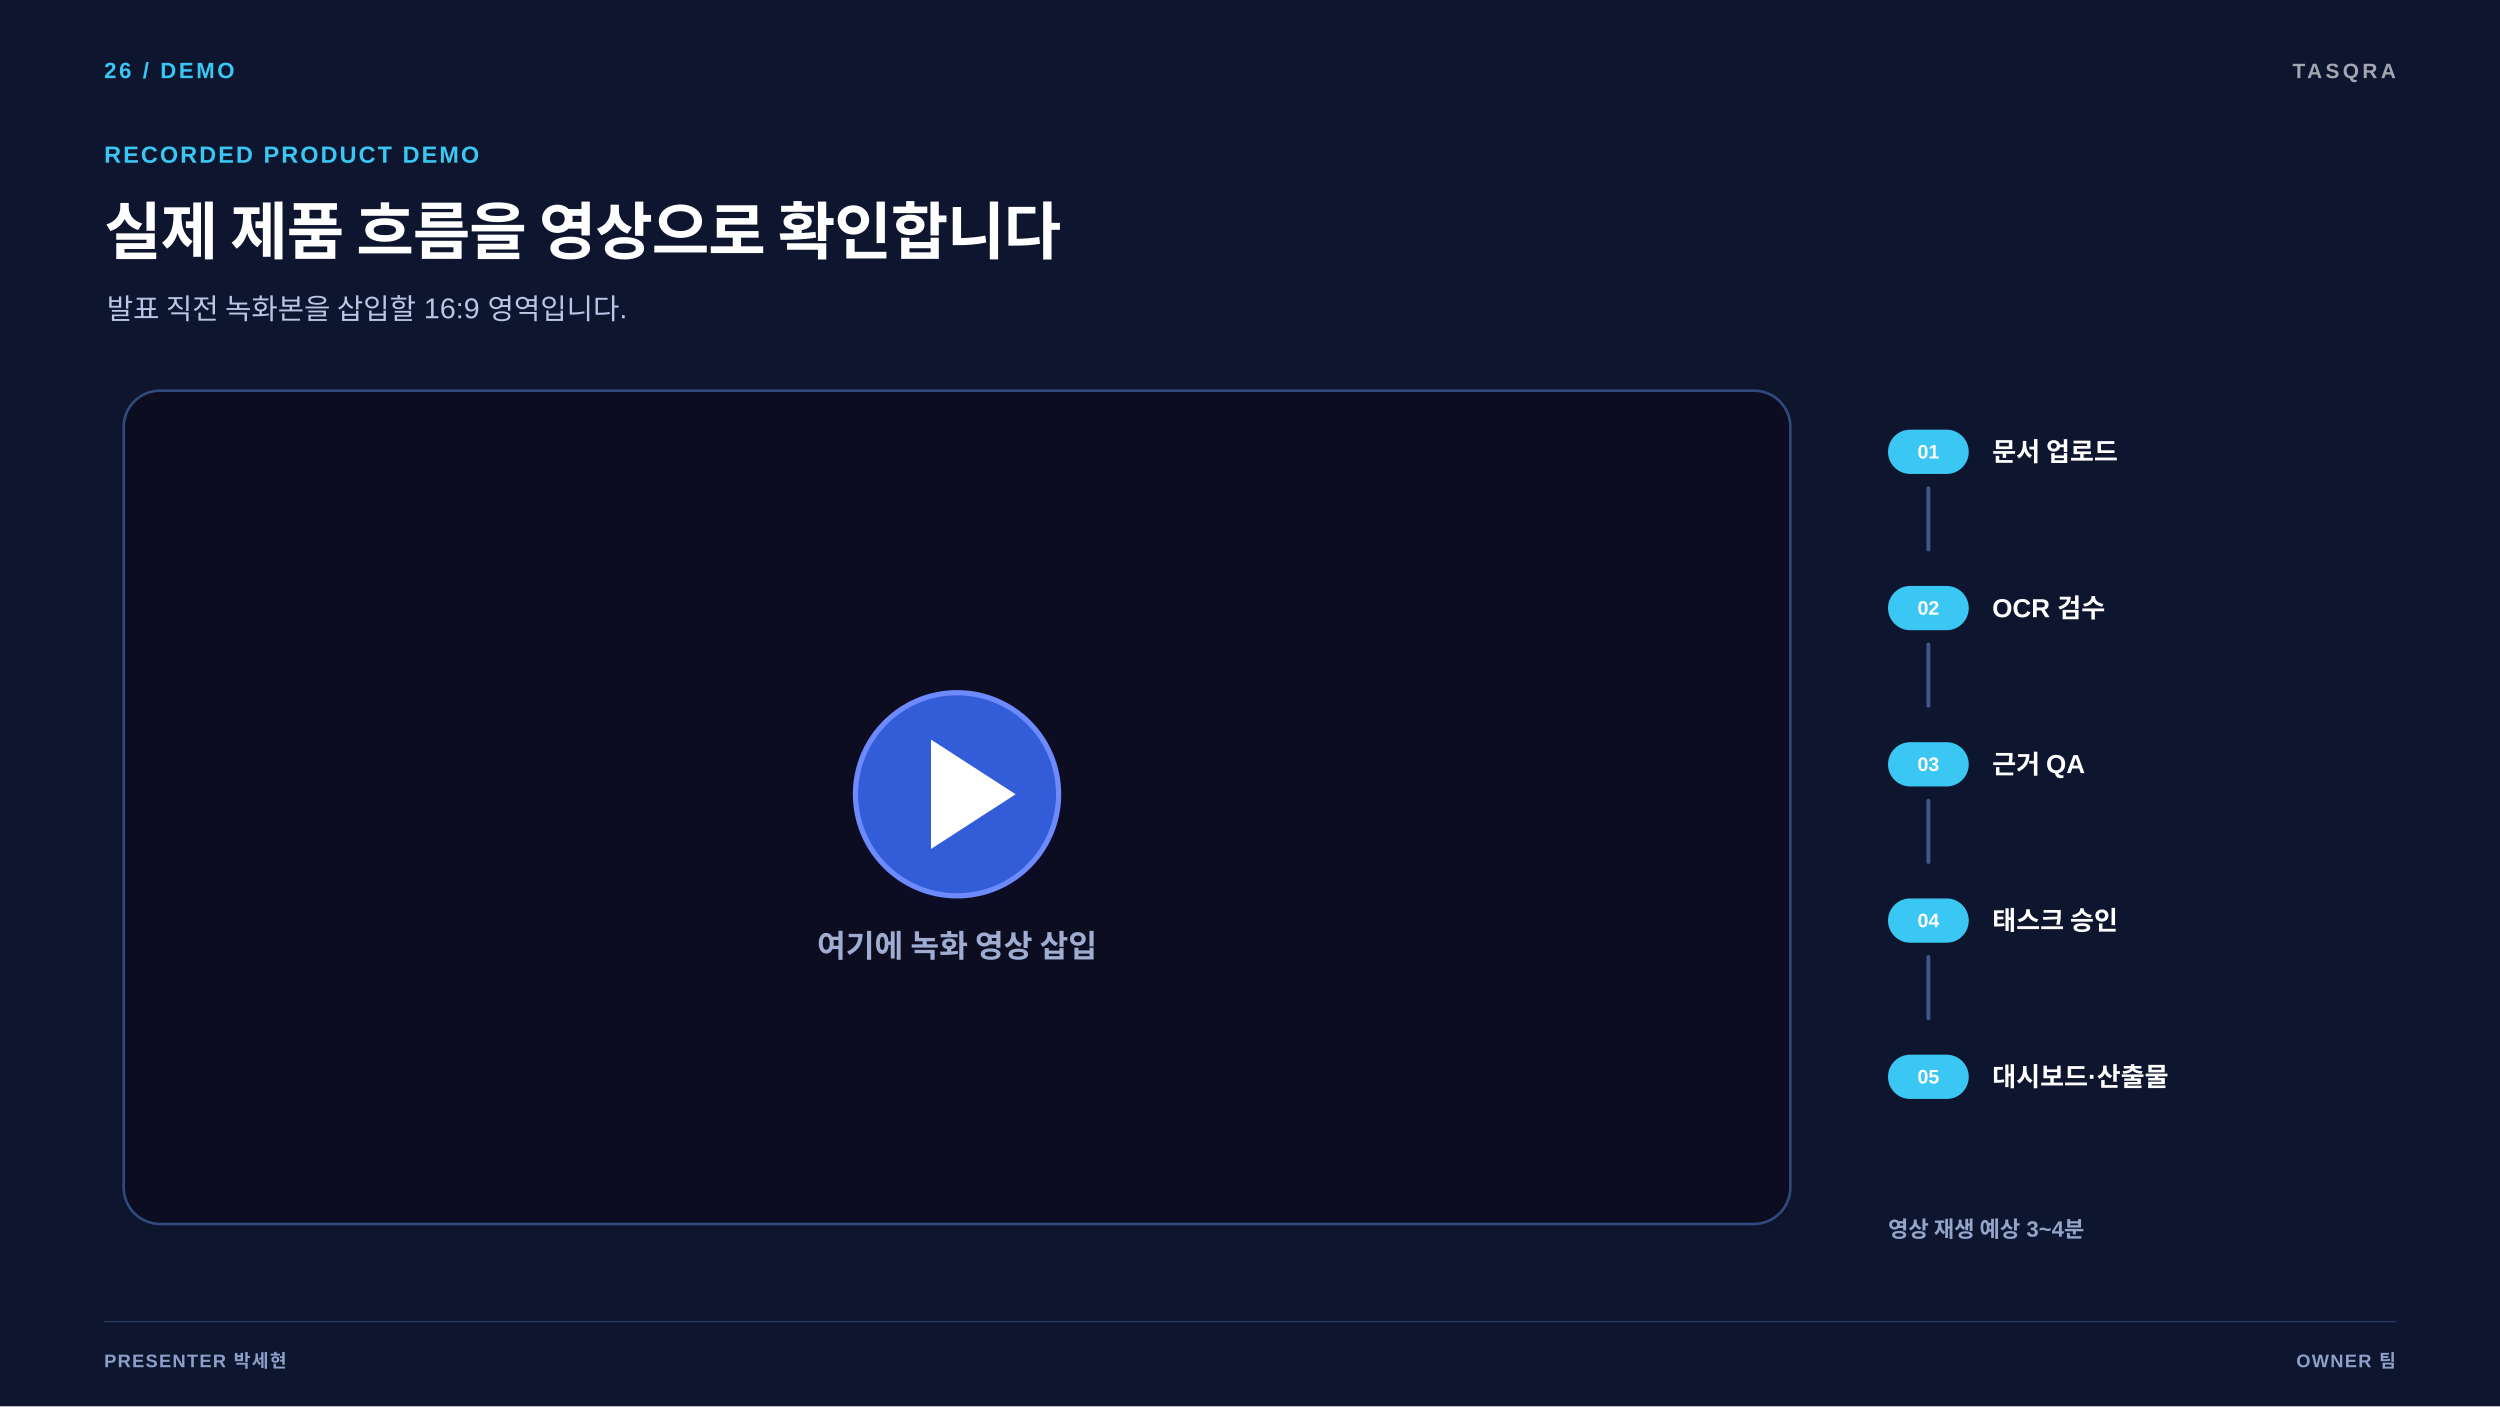
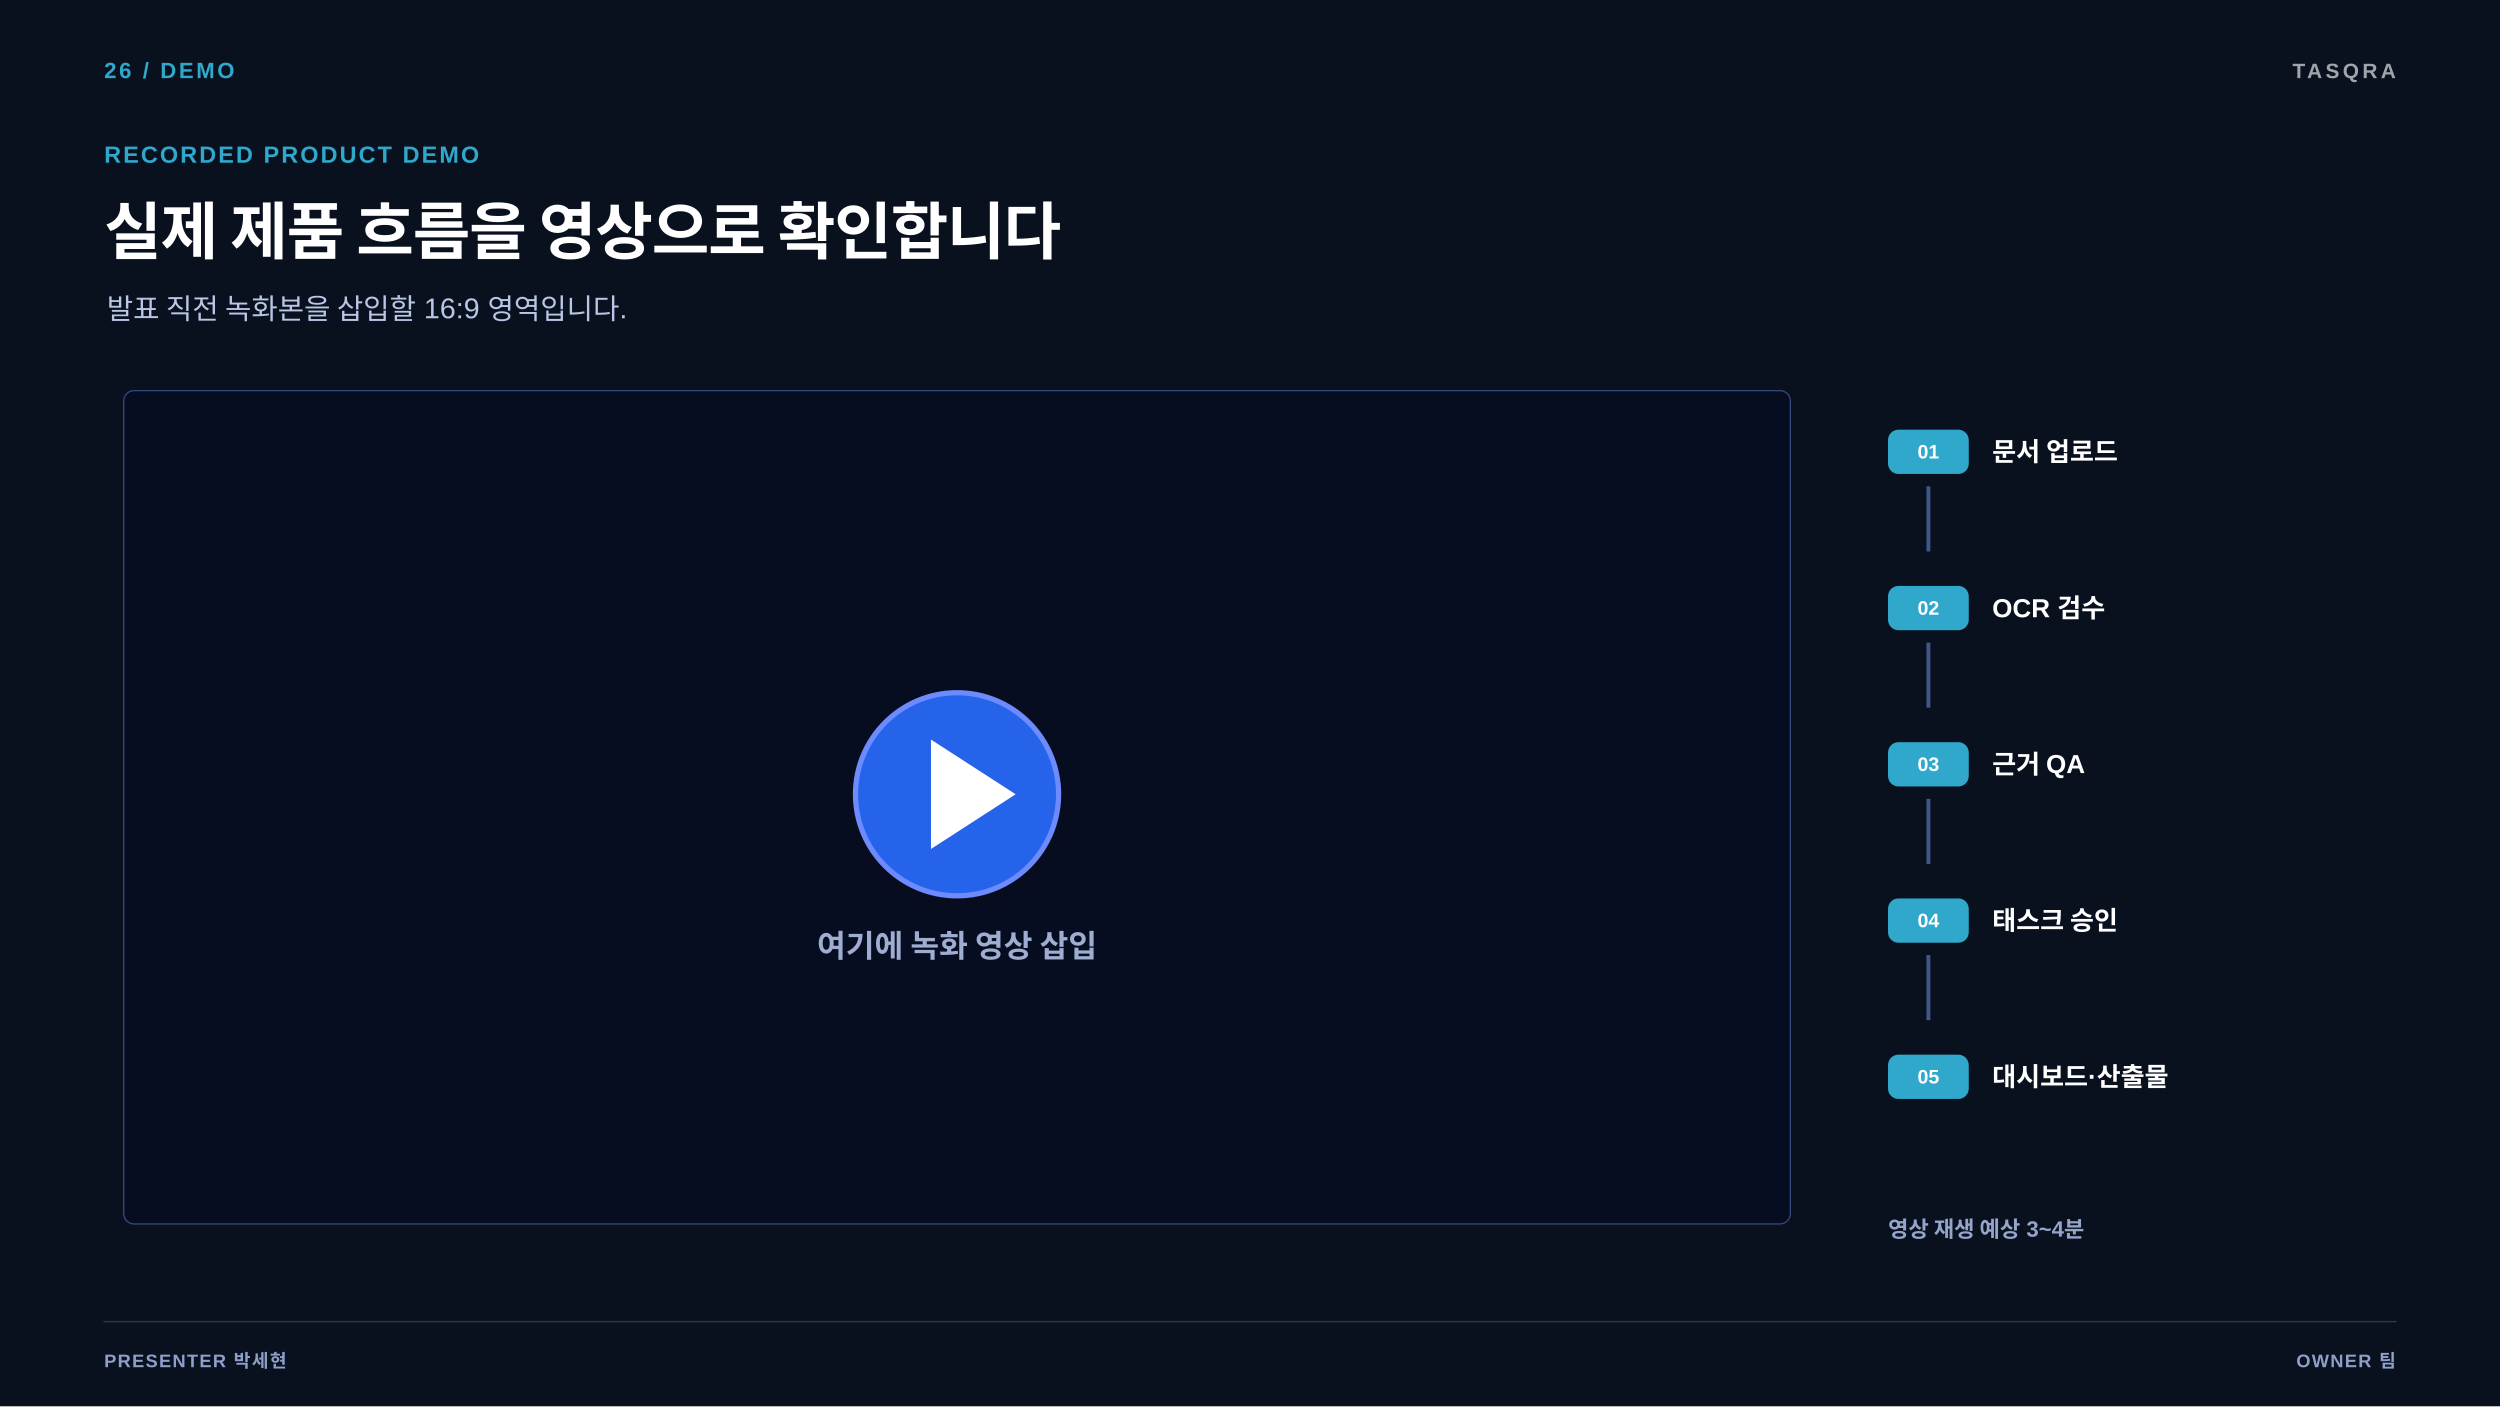
<svg xmlns="http://www.w3.org/2000/svg" width="1920" height="1080" viewBox="0 0 1920 1080">
  <defs>
    <style>@font-face{font-family:NotoKR;src:url("../../포트폴리오/NotoSansKR.ttf") format("truetype");} text{font-family:NotoKR,Arial,sans-serif;}</style>
    <filter id="shadow" x="-20%" y="-20%" width="140%" height="140%">
-       <feDropShadow dx="0" dy="12" stdDeviation="16" flood-color="#0E162F" flood-opacity="0.11" />
+       <feDropShadow dx="0" dy="4" stdDeviation="8" flood-color="#09111F" flood-opacity="0.06" />
    </filter>
    <filter id="softShadow" x="-20%" y="-20%" width="140%" height="140%">
-       <feDropShadow dx="0" dy="7" stdDeviation="10" flood-color="#0E162F" flood-opacity="0.08" />
+       <feDropShadow dx="0" dy="2" stdDeviation="5" flood-color="#09111F" flood-opacity="0.05" />
    </filter>
  </defs>
-   <rect x="0" y="0" width="1920" height="1080" rx="0" fill="#0E162F" stroke="none" stroke-width="0" opacity="1" />
-   <text x="80" y="60" font-family="NotoKR, Arial, sans-serif" font-size="17" font-weight="800" font-style="normal" fill="#3BC7F4" text-anchor="start" letter-spacing="2" opacity="1">26  /  DEMO</text>
+   <rect x="0" y="0" width="1920" height="1080" rx="0" fill="#09111F" stroke="none" stroke-width="0" opacity="1" />
+   <text x="80" y="60" font-family="NotoKR, Arial, sans-serif" font-size="17" font-weight="800" font-style="normal" fill="#2FA8CC" text-anchor="start" letter-spacing="2" opacity="1">26  /  DEMO</text>
  <text x="1840" y="60" font-family="NotoKR, Arial, sans-serif" font-size="16" font-weight="800" font-style="normal" fill="#FFFFFF" text-anchor="end" letter-spacing="2.6" opacity="0.62">TASQRA</text>
-   <line x1="80" y1="1015" x2="1840" y2="1015" stroke="#29385F" stroke-width="1" stroke-linecap="round" opacity="1" />
+   <line x1="80" y1="1015" x2="1840" y2="1015" stroke="#29385F" stroke-width="1" stroke-linecap="square" opacity="1" />
  <text x="80" y="1050" font-family="NotoKR, Arial, sans-serif" font-size="14" font-weight="700" font-style="normal" fill="#8EA0CA" text-anchor="start" letter-spacing="1" opacity="1">PRESENTER  박세현</text>
  <text x="1840" y="1050" font-family="NotoKR, Arial, sans-serif" font-size="14" font-weight="700" font-style="normal" fill="#8EA0CA" text-anchor="end" letter-spacing="1" opacity="1">OWNER  팀</text>
-   <text x="80" y="125" font-family="NotoKR, Arial, sans-serif" font-size="18" font-weight="800" font-style="normal" fill="#3BC7F4" text-anchor="start" letter-spacing="1.6" opacity="1">RECORDED PRODUCT DEMO</text>
+   <text x="80" y="125" font-family="NotoKR, Arial, sans-serif" font-size="18" font-weight="800" font-style="normal" fill="#2FA8CC" text-anchor="start" letter-spacing="1.6" opacity="1">RECORDED PRODUCT DEMO</text>
  <text x="80" y="195" font-family="NotoKR, Arial, sans-serif" font-size="48" font-weight="800" font-style="normal" fill="#FFFFFF" text-anchor="start" letter-spacing="-0.8" opacity="1">실제 제품 흐름을 영상으로 확인합니다</text>
  <text x="82" y="245" font-family="NotoKR, Arial, sans-serif" font-size="22" font-weight="500" font-style="normal" fill="#B9C6E5" text-anchor="start" letter-spacing="0" opacity="1">발표 직전 녹화본을 삽입할 16:9 영역입니다.</text>
-   <rect x="95" y="300" width="1280" height="640" rx="28" fill="#070D20" stroke="#334A7D" stroke-width="2" opacity="1" filter="url(#softShadow)" />
-   <circle cx="735" cy="610" r="78" fill="#315BD8" stroke="#6D8BFF" stroke-width="4" opacity="1" filter="url(#shadow)" />
+   <rect x="95" y="300" width="1280" height="640" rx="8" fill="#070D20" stroke="#334A7D" stroke-width="1" opacity="1" />
+   <circle cx="735" cy="610" r="78" fill="#2563EB" stroke="#6D8BFF" stroke-width="4" opacity="1" filter="url(#shadow)" />
  <path d="M 715 568 L 715 652 L 780 610 Z" fill="#FFFFFF" />
  <text x="735" y="735" font-family="NotoKR, Arial, sans-serif" font-size="24" font-weight="700" font-style="normal" fill="#9EADD0" text-anchor="middle" letter-spacing="0" opacity="1">여기에 녹화 영상 삽입</text>
-   <rect x="1450" y="330" width="62" height="34" rx="17.0" fill="#3BC7F4" stroke="none" stroke-width="0" opacity="1" />
+   <rect x="1450" y="330" width="62" height="34" rx="8" fill="#2FA8CC" stroke="none" stroke-width="0" opacity="1" />
  <text x="1481.0" y="352.1" font-family="NotoKR, Arial, sans-serif" font-size="15" font-weight="700" font-style="normal" fill="#FFFFFF" text-anchor="middle" letter-spacing="0" opacity="1">01</text>
  <text x="1530" y="354" font-family="NotoKR, Arial, sans-serif" font-size="20" font-weight="700" font-style="normal" fill="#FFFFFF" text-anchor="start" letter-spacing="0" opacity="1">문서 업로드</text>
-   <line x1="1481" y1="375" x2="1481" y2="422" stroke="#405787" stroke-width="3" stroke-linecap="round" opacity="1" />
-   <rect x="1450" y="450" width="62" height="34" rx="17.0" fill="#3BC7F4" stroke="none" stroke-width="0" opacity="1" />
+   <line x1="1481" y1="375" x2="1481" y2="422" stroke="#405787" stroke-width="3" stroke-linecap="square" opacity="1" />
+   <rect x="1450" y="450" width="62" height="34" rx="8" fill="#2FA8CC" stroke="none" stroke-width="0" opacity="1" />
  <text x="1481.0" y="472.1" font-family="NotoKR, Arial, sans-serif" font-size="15" font-weight="700" font-style="normal" fill="#FFFFFF" text-anchor="middle" letter-spacing="0" opacity="1">02</text>
  <text x="1530" y="474" font-family="NotoKR, Arial, sans-serif" font-size="20" font-weight="700" font-style="normal" fill="#FFFFFF" text-anchor="start" letter-spacing="0" opacity="1">OCR 검수</text>
-   <line x1="1481" y1="495" x2="1481" y2="542" stroke="#405787" stroke-width="3" stroke-linecap="round" opacity="1" />
-   <rect x="1450" y="570" width="62" height="34" rx="17.0" fill="#3BC7F4" stroke="none" stroke-width="0" opacity="1" />
+   <line x1="1481" y1="495" x2="1481" y2="542" stroke="#405787" stroke-width="3" stroke-linecap="square" opacity="1" />
+   <rect x="1450" y="570" width="62" height="34" rx="8" fill="#2FA8CC" stroke="none" stroke-width="0" opacity="1" />
  <text x="1481.0" y="592.1" font-family="NotoKR, Arial, sans-serif" font-size="15" font-weight="700" font-style="normal" fill="#FFFFFF" text-anchor="middle" letter-spacing="0" opacity="1">03</text>
  <text x="1530" y="594" font-family="NotoKR, Arial, sans-serif" font-size="20" font-weight="700" font-style="normal" fill="#FFFFFF" text-anchor="start" letter-spacing="0" opacity="1">근거 QA</text>
-   <line x1="1481" y1="615" x2="1481" y2="662" stroke="#405787" stroke-width="3" stroke-linecap="round" opacity="1" />
-   <rect x="1450" y="690" width="62" height="34" rx="17.0" fill="#3BC7F4" stroke="none" stroke-width="0" opacity="1" />
+   <line x1="1481" y1="615" x2="1481" y2="662" stroke="#405787" stroke-width="3" stroke-linecap="square" opacity="1" />
+   <rect x="1450" y="690" width="62" height="34" rx="8" fill="#2FA8CC" stroke="none" stroke-width="0" opacity="1" />
  <text x="1481.0" y="712.1" font-family="NotoKR, Arial, sans-serif" font-size="15" font-weight="700" font-style="normal" fill="#FFFFFF" text-anchor="middle" letter-spacing="0" opacity="1">04</text>
  <text x="1530" y="714" font-family="NotoKR, Arial, sans-serif" font-size="20" font-weight="700" font-style="normal" fill="#FFFFFF" text-anchor="start" letter-spacing="0" opacity="1">태스크 승인</text>
-   <line x1="1481" y1="735" x2="1481" y2="782" stroke="#405787" stroke-width="3" stroke-linecap="round" opacity="1" />
-   <rect x="1450" y="810" width="62" height="34" rx="17.0" fill="#3BC7F4" stroke="none" stroke-width="0" opacity="1" />
+   <line x1="1481" y1="735" x2="1481" y2="782" stroke="#405787" stroke-width="3" stroke-linecap="square" opacity="1" />
+   <rect x="1450" y="810" width="62" height="34" rx="8" fill="#2FA8CC" stroke="none" stroke-width="0" opacity="1" />
  <text x="1481.0" y="832.1" font-family="NotoKR, Arial, sans-serif" font-size="15" font-weight="700" font-style="normal" fill="#FFFFFF" text-anchor="middle" letter-spacing="0" opacity="1">05</text>
  <text x="1530" y="834" font-family="NotoKR, Arial, sans-serif" font-size="20" font-weight="700" font-style="normal" fill="#FFFFFF" text-anchor="start" letter-spacing="0" opacity="1">대시보드·산출물</text>
  <text x="1450" y="950" font-family="NotoKR, Arial, sans-serif" font-size="17" font-weight="600" font-style="normal" fill="#94A5C9" text-anchor="start" letter-spacing="0" opacity="1">영상 재생 예상  3~4분</text>
</svg>
